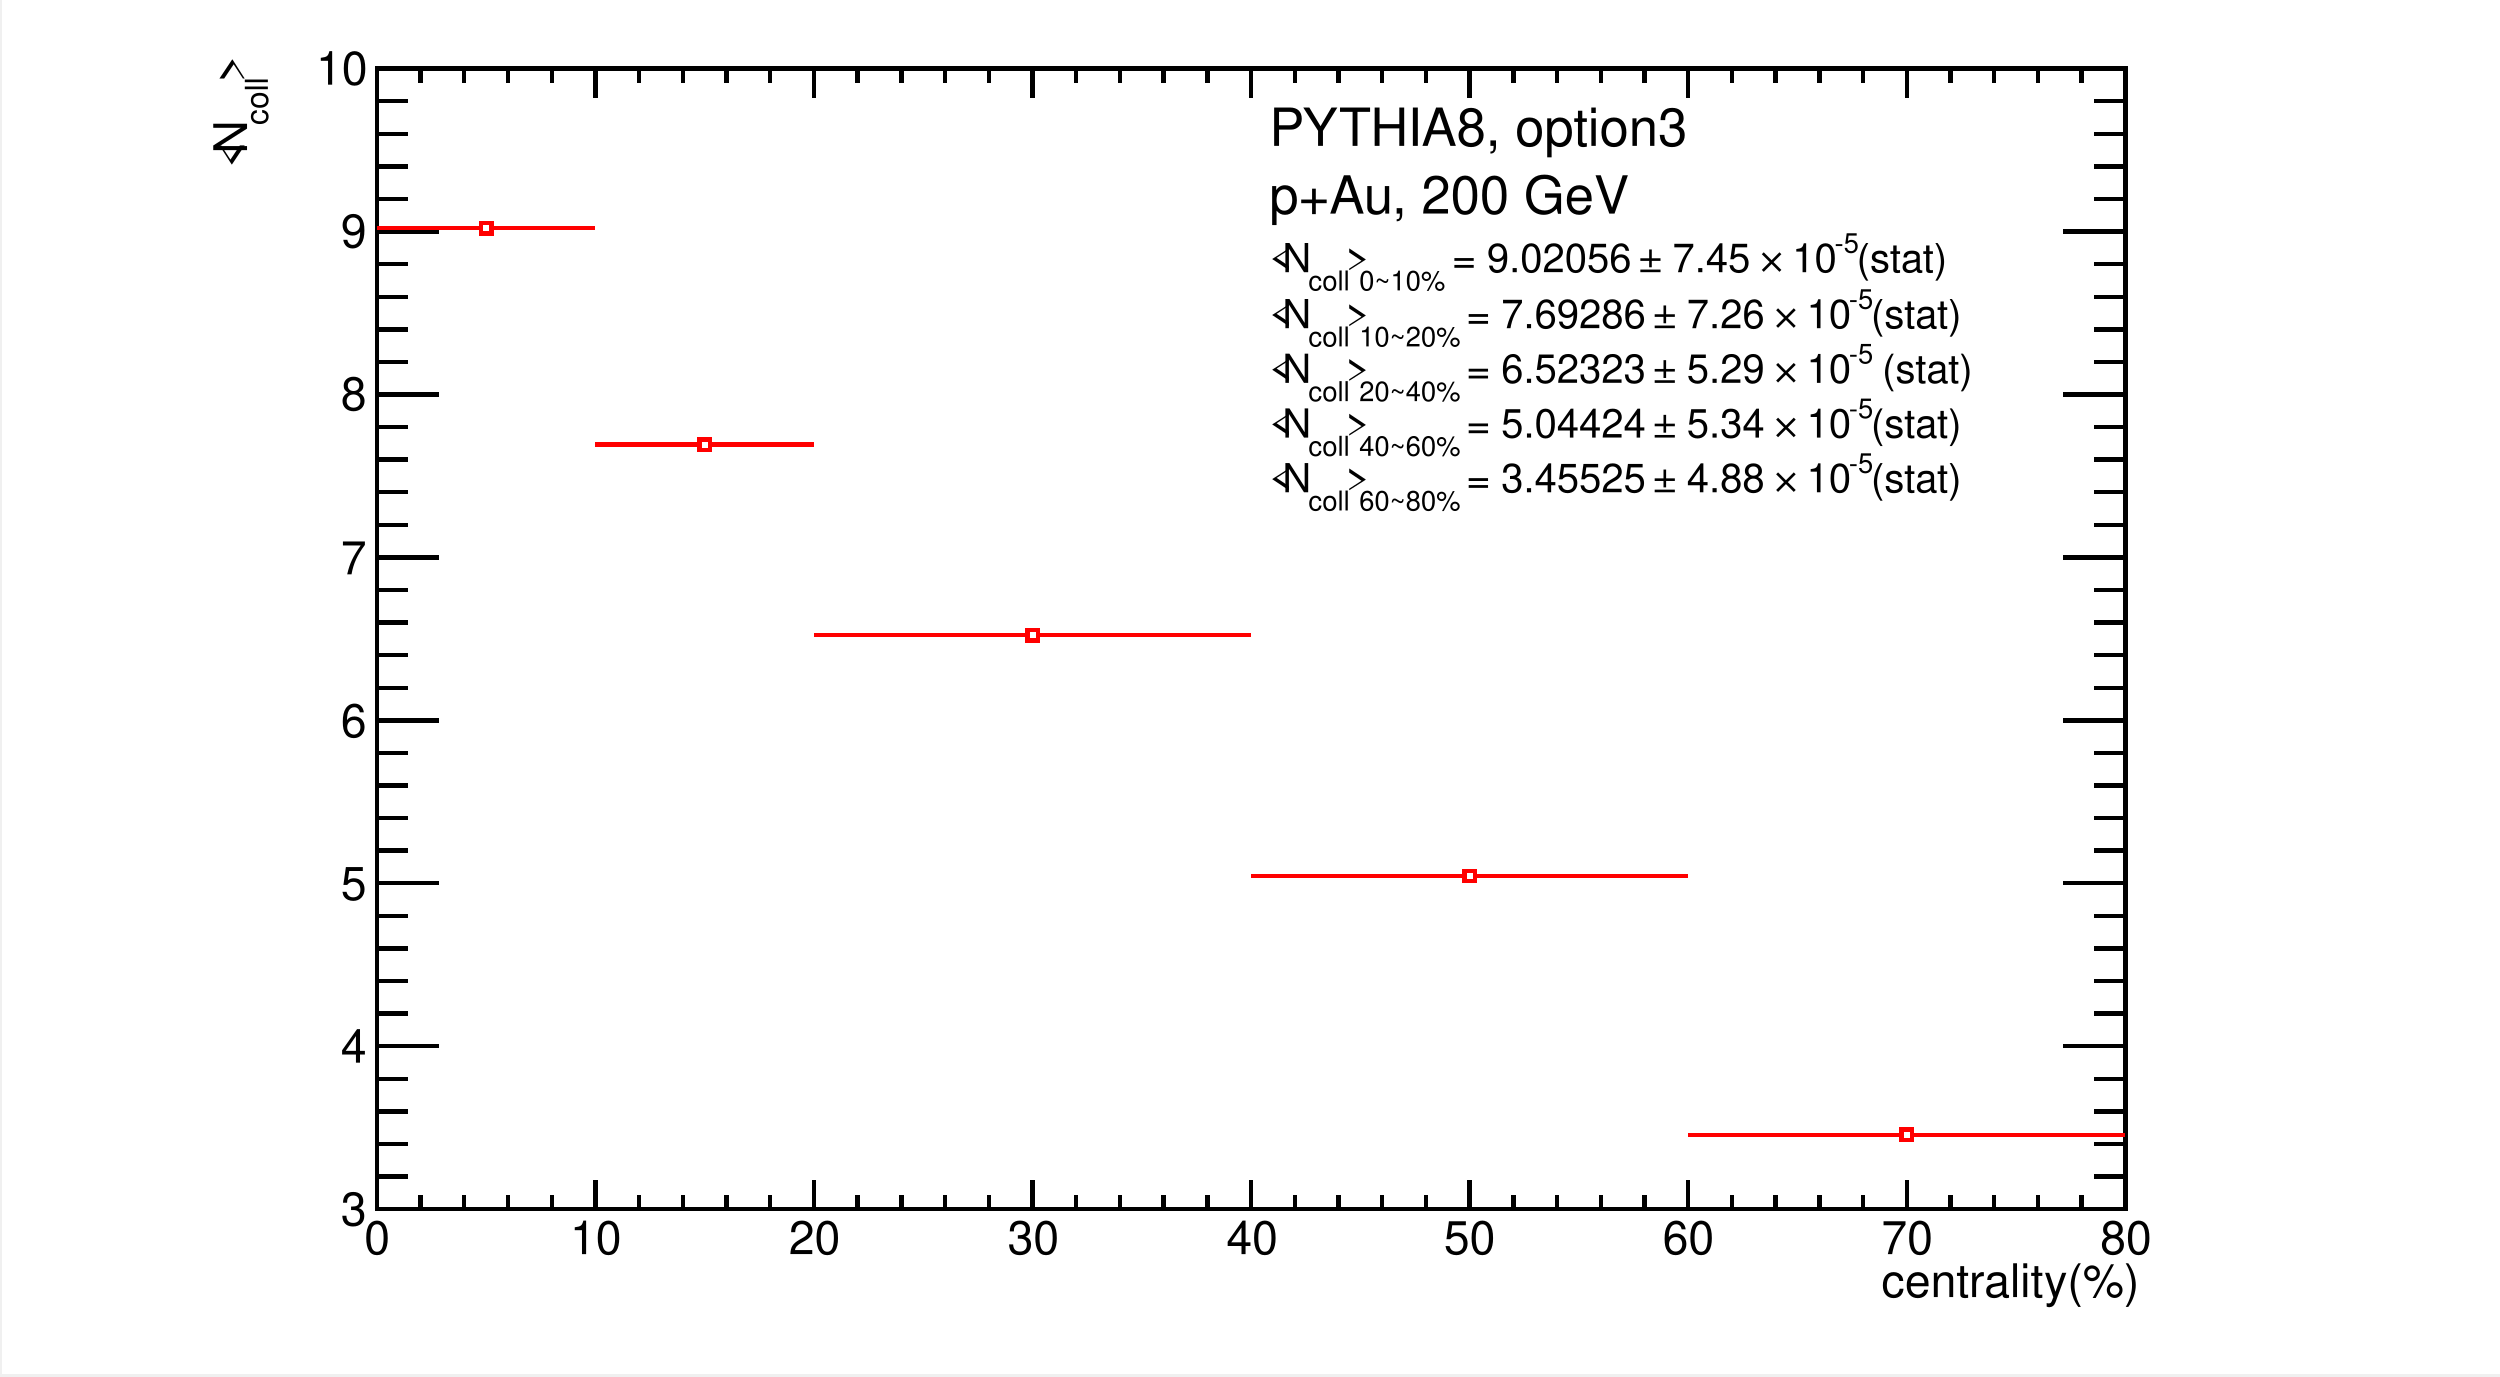
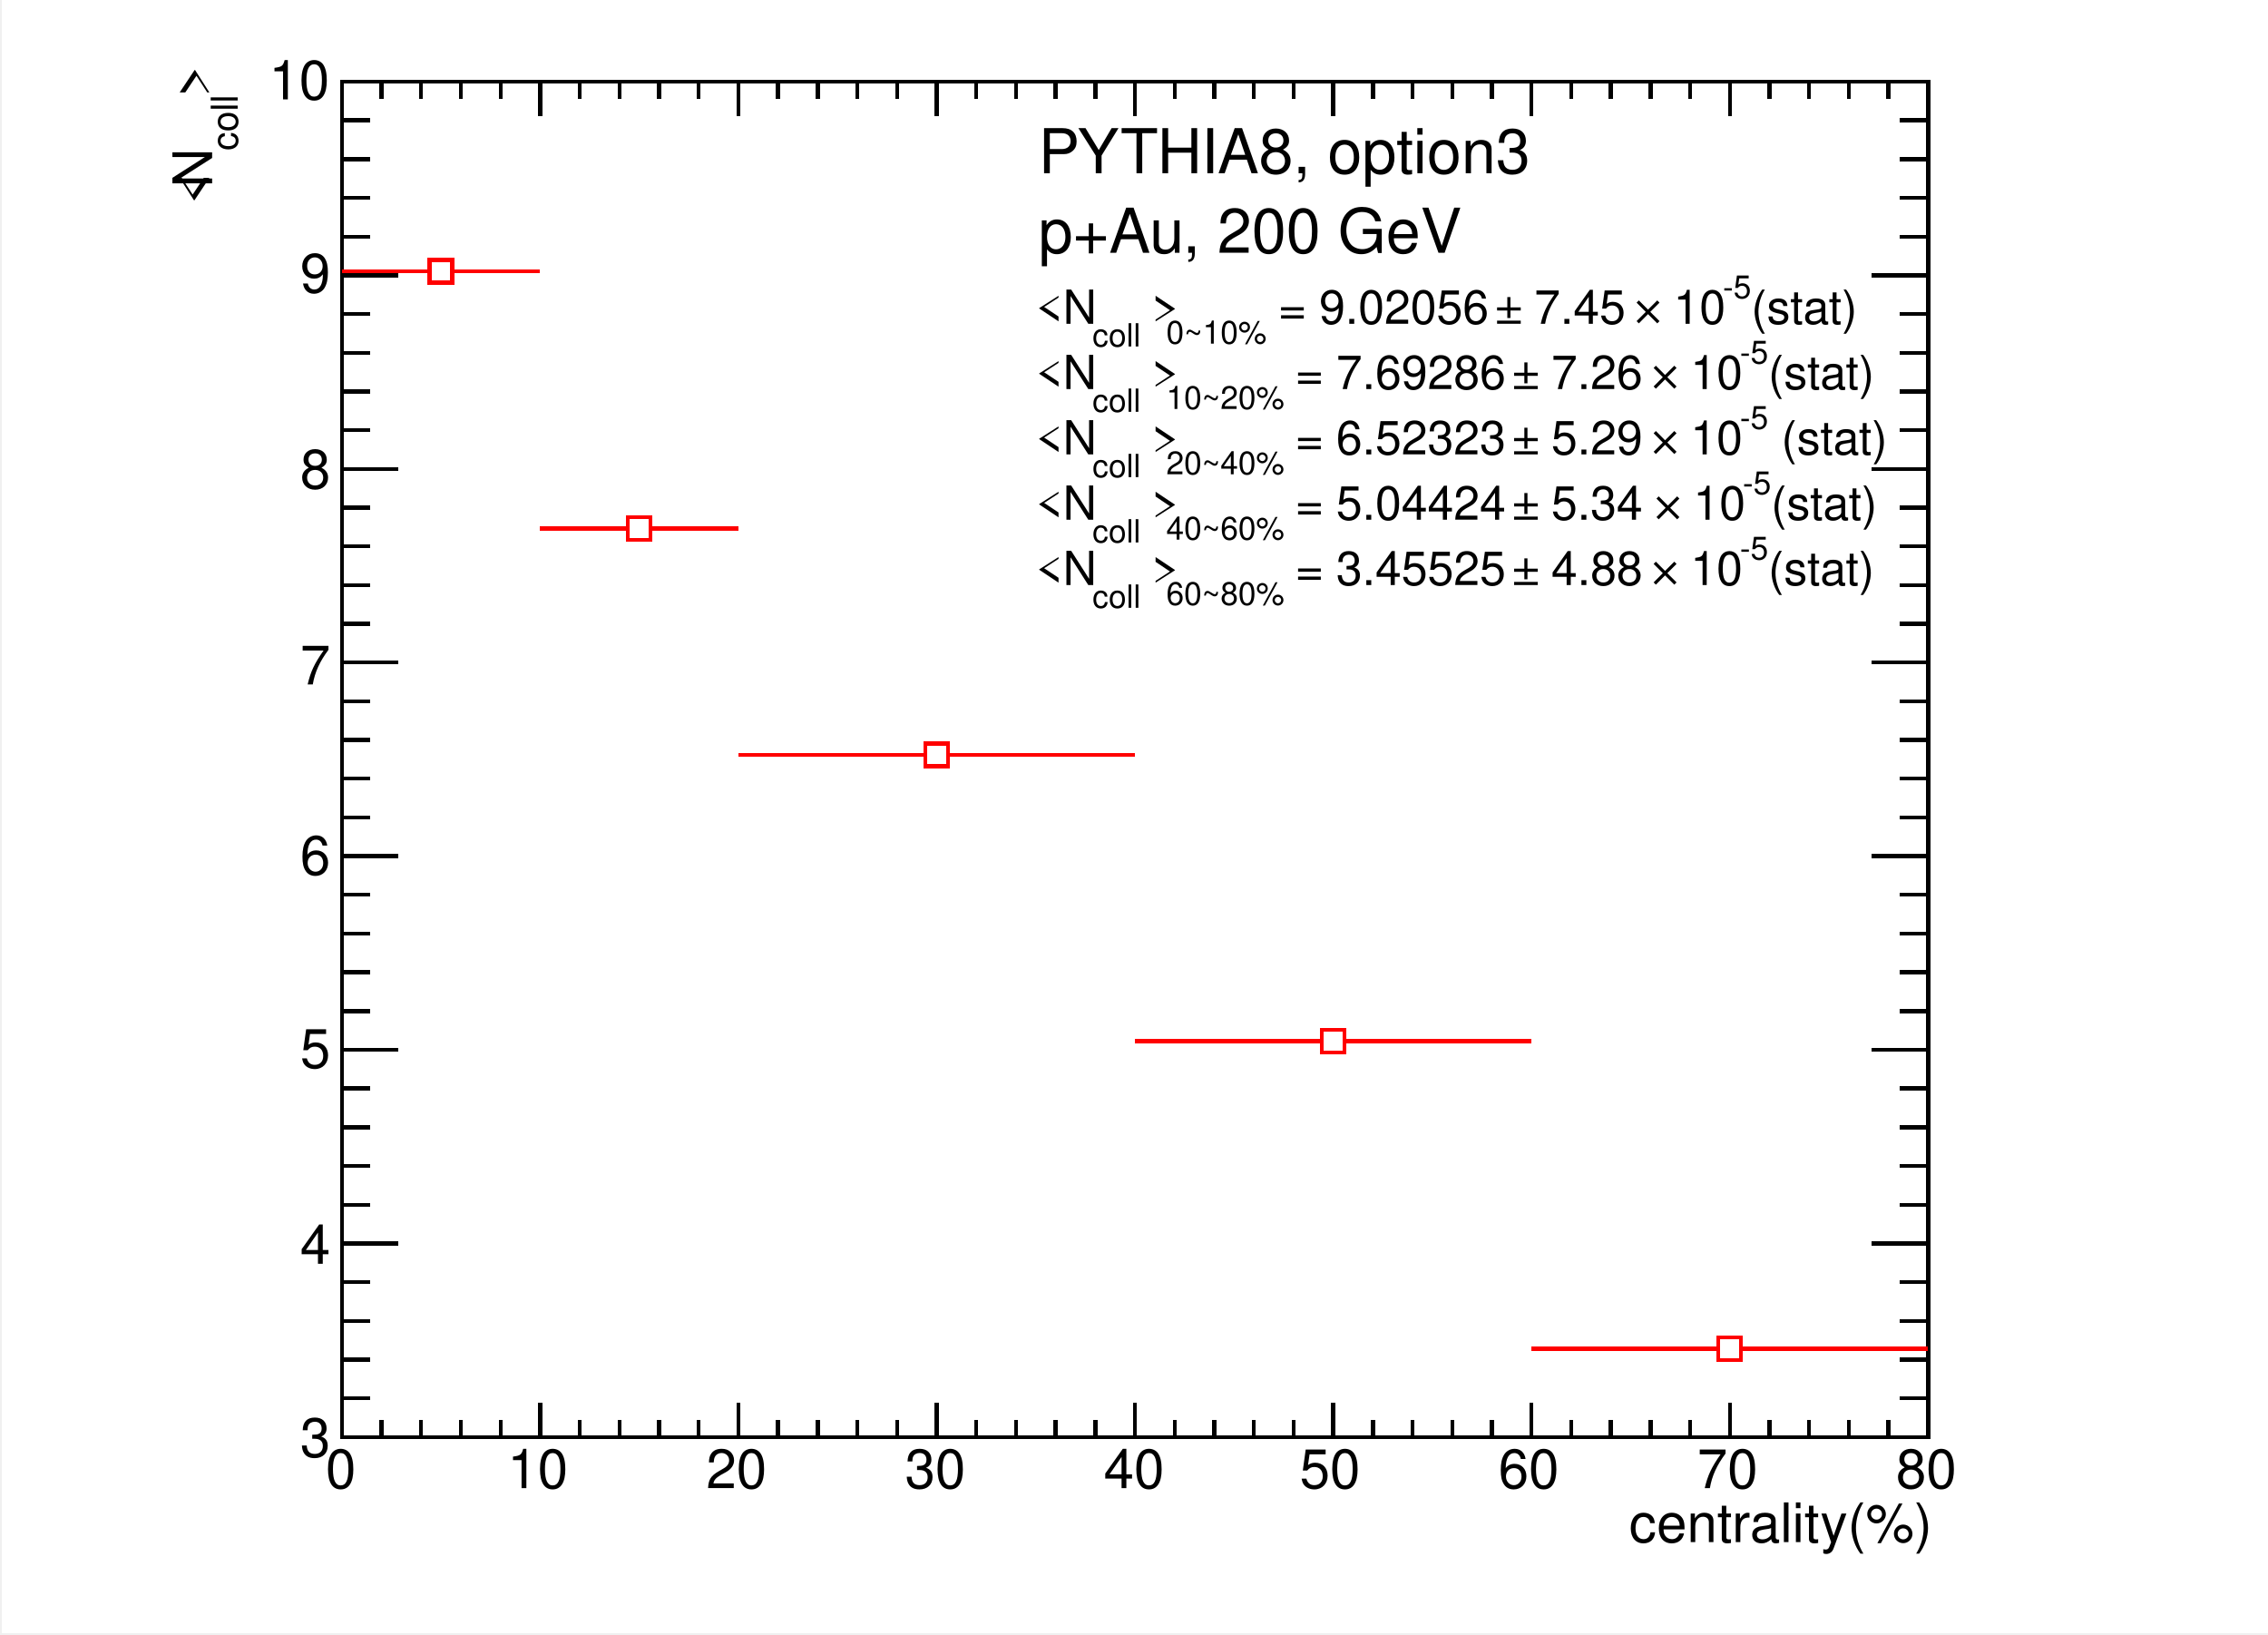
- <svg xmlns="http://www.w3.org/2000/svg" width="567.429" height="312.341" viewBox="0 0 567.429 312.341" shape-rendering="crispEdges">
+ <svg xmlns="http://www.w3.org/2000/svg" width="567.429" height="409.002" viewBox="0 0 567.429 409.002" shape-rendering="crispEdges">
  <defs>
</defs>
-   <rect x="0.5" y="0" width="566.929" height="311.841" fill="white" />
-   <rect x="85.539" y="15.592" width="396.85" height="258.828" fill="white" />
-   <rect x="85.539" y="15.592" width="396.85" height="258.828" fill="none" stroke="black" />
-   <rect x="85.539" y="15.592" width="396.85" height="258.828" fill="white" />
-   <rect x="85.539" y="15.592" width="396.85" height="258.828" fill="none" stroke="black" />
-   <path d="M85.539,274.42h 396.85" fill="none" stroke="black" />
-   <path d="M85.539,267.871v 6.549" fill="none" stroke="black" />
-   <path d="M95.461,271.145v 3.274" fill="none" stroke="black" />
-   <path d="M105.382,271.145v 3.274" fill="none" stroke="black" />
-   <path d="M115.303,271.145v 3.274" fill="none" stroke="black" />
-   <path d="M125.224,271.145v 3.274" fill="none" stroke="black" />
-   <path d="M135.146,267.871v 6.549" fill="none" stroke="black" />
-   <path d="M145.067,271.145v 3.274" fill="none" stroke="black" />
-   <path d="M154.988,271.145v 3.274" fill="none" stroke="black" />
-   <path d="M164.909,271.145v 3.274" fill="none" stroke="black" />
-   <path d="M174.831,271.145v 3.274" fill="none" stroke="black" />
-   <path d="M184.752,267.871v 6.549" fill="none" stroke="black" />
-   <path d="M194.673,271.145v 3.274" fill="none" stroke="black" />
-   <path d="M204.594,271.145v 3.274" fill="none" stroke="black" />
-   <path d="M214.516,271.145v 3.274" fill="none" stroke="black" />
-   <path d="M224.437,271.145v 3.274" fill="none" stroke="black" />
-   <path d="M234.358,267.871v 6.549" fill="none" stroke="black" />
-   <path d="M244.28,271.145v 3.274" fill="none" stroke="black" />
-   <path d="M254.201,271.145v 3.274" fill="none" stroke="black" />
-   <path d="M264.122,271.145v 3.274" fill="none" stroke="black" />
-   <path d="M274.043,271.145v 3.274" fill="none" stroke="black" />
-   <path d="M283.965,267.871v 6.549" fill="none" stroke="black" />
-   <path d="M293.886,271.145v 3.274" fill="none" stroke="black" />
-   <path d="M303.807,271.145v 3.274" fill="none" stroke="black" />
-   <path d="M313.728,271.145v 3.274" fill="none" stroke="black" />
-   <path d="M323.65,271.145v 3.274" fill="none" stroke="black" />
-   <path d="M333.571,267.871v 6.549" fill="none" stroke="black" />
-   <path d="M343.492,271.145v 3.274" fill="none" stroke="black" />
-   <path d="M353.413,271.145v 3.274" fill="none" stroke="black" />
-   <path d="M363.335,271.145v 3.274" fill="none" stroke="black" />
-   <path d="M373.256,271.145v 3.274" fill="none" stroke="black" />
-   <path d="M383.177,267.871v 6.549" fill="none" stroke="black" />
-   <path d="M393.098,271.145v 3.274" fill="none" stroke="black" />
-   <path d="M403.02,271.145v 3.274" fill="none" stroke="black" />
-   <path d="M412.941,271.145v 3.274" fill="none" stroke="black" />
-   <path d="M422.862,271.145v 3.274" fill="none" stroke="black" />
-   <path d="M432.783,267.871v 6.549" fill="none" stroke="black" />
-   <path d="M442.705,271.145v 3.274" fill="none" stroke="black" />
-   <path d="M452.626,271.145v 3.274" fill="none" stroke="black" />
-   <path d="M462.547,271.145v 3.274" fill="none" stroke="black" />
-   <path d="M472.469,271.145v 3.274" fill="none" stroke="black" />
-   <path d="M482.39,267.871v 6.549" fill="none" stroke="black" />
-   <text xml:space="preserve" x="82.672" y="284.647" fill="black" font-size="10.513" font-family="Helvetica">0</text>
-   <text xml:space="preserve" x="129.374" y="284.647" fill="black" font-size="10.513" font-family="Helvetica">10</text>
-   <text xml:space="preserve" x="179.032" y="284.647" fill="black" font-size="10.513" font-family="Helvetica">20</text>
-   <text xml:space="preserve" x="228.69" y="284.647" fill="black" font-size="10.513" font-family="Helvetica">30</text>
-   <text xml:space="preserve" x="278.348" y="284.647" fill="black" font-size="10.513" font-family="Helvetica">40</text>
-   <text xml:space="preserve" x="327.711" y="284.647" fill="black" font-size="10.513" font-family="Helvetica">50</text>
-   <text xml:space="preserve" x="377.369" y="284.647" fill="black" font-size="10.513" font-family="Helvetica">60</text>
-   <text xml:space="preserve" x="427.027" y="284.647" fill="black" font-size="10.513" font-family="Helvetica">70</text>
-   <text xml:space="preserve" x="476.685" y="284.647" fill="black" font-size="10.513" font-family="Helvetica">80</text>
-   <text xml:space="preserve" x="427.027" y="294.401" fill="black" font-size="10.513" font-family="Helvetica">centrality(%)</text>
-   <path d="M85.539,15.592h 396.85" fill="none" stroke="black" />
-   <path d="M85.539,22.141v -6.549" fill="none" stroke="black" />
-   <path d="M95.461,18.866v -3.274" fill="none" stroke="black" />
-   <path d="M105.382,18.866v -3.274" fill="none" stroke="black" />
-   <path d="M115.303,18.866v -3.274" fill="none" stroke="black" />
-   <path d="M125.224,18.866v -3.274" fill="none" stroke="black" />
-   <path d="M135.146,22.141v -6.549" fill="none" stroke="black" />
-   <path d="M145.067,18.866v -3.274" fill="none" stroke="black" />
-   <path d="M154.988,18.866v -3.274" fill="none" stroke="black" />
-   <path d="M164.909,18.866v -3.274" fill="none" stroke="black" />
-   <path d="M174.831,18.866v -3.274" fill="none" stroke="black" />
-   <path d="M184.752,22.141v -6.549" fill="none" stroke="black" />
-   <path d="M194.673,18.866v -3.274" fill="none" stroke="black" />
-   <path d="M204.594,18.866v -3.274" fill="none" stroke="black" />
-   <path d="M214.516,18.866v -3.274" fill="none" stroke="black" />
-   <path d="M224.437,18.866v -3.274" fill="none" stroke="black" />
-   <path d="M234.358,22.141v -6.549" fill="none" stroke="black" />
-   <path d="M244.28,18.866v -3.274" fill="none" stroke="black" />
-   <path d="M254.201,18.866v -3.274" fill="none" stroke="black" />
-   <path d="M264.122,18.866v -3.274" fill="none" stroke="black" />
-   <path d="M274.043,18.866v -3.274" fill="none" stroke="black" />
-   <path d="M283.965,22.141v -6.549" fill="none" stroke="black" />
-   <path d="M293.886,18.866v -3.274" fill="none" stroke="black" />
-   <path d="M303.807,18.866v -3.274" fill="none" stroke="black" />
-   <path d="M313.728,18.866v -3.274" fill="none" stroke="black" />
-   <path d="M323.65,18.866v -3.274" fill="none" stroke="black" />
-   <path d="M333.571,22.141v -6.549" fill="none" stroke="black" />
-   <path d="M343.492,18.866v -3.274" fill="none" stroke="black" />
-   <path d="M353.413,18.866v -3.274" fill="none" stroke="black" />
-   <path d="M363.335,18.866v -3.274" fill="none" stroke="black" />
-   <path d="M373.256,18.866v -3.274" fill="none" stroke="black" />
-   <path d="M383.177,22.141v -6.549" fill="none" stroke="black" />
-   <path d="M393.098,18.866v -3.274" fill="none" stroke="black" />
-   <path d="M403.02,18.866v -3.274" fill="none" stroke="black" />
-   <path d="M412.941,18.866v -3.274" fill="none" stroke="black" />
-   <path d="M422.862,18.866v -3.274" fill="none" stroke="black" />
-   <path d="M432.783,22.141v -6.549" fill="none" stroke="black" />
-   <path d="M442.705,18.866v -3.274" fill="none" stroke="black" />
-   <path d="M452.626,18.866v -3.274" fill="none" stroke="black" />
-   <path d="M462.547,18.866v -3.274" fill="none" stroke="black" />
-   <path d="M472.469,18.866v -3.274" fill="none" stroke="black" />
-   <path d="M482.39,22.141v -6.549" fill="none" stroke="black" />
-   <path d="M85.539,274.42v -258.828" fill="none" stroke="black" />
-   <path d="M99.656,274.42h -14.117" fill="none" stroke="black" />
-   <path d="M92.598,267.025h -7.058" fill="none" stroke="black" />
-   <path d="M92.598,259.63h -7.058" fill="none" stroke="black" />
-   <path d="M92.598,252.234h -7.058" fill="none" stroke="black" />
-   <path d="M92.598,244.839h -7.058" fill="none" stroke="black" />
-   <path d="M99.656,237.444h -14.117" fill="none" stroke="black" />
-   <path d="M92.598,230.049h -7.058" fill="none" stroke="black" />
-   <path d="M92.598,222.654h -7.058" fill="none" stroke="black" />
-   <path d="M92.598,215.259h -7.058" fill="none" stroke="black" />
-   <path d="M92.598,207.864h -7.058" fill="none" stroke="black" />
-   <path d="M99.656,200.469h -14.117" fill="none" stroke="black" />
-   <path d="M92.598,193.074h -7.058" fill="none" stroke="black" />
-   <path d="M92.598,185.679h -7.058" fill="none" stroke="black" />
-   <path d="M92.598,178.284h -7.058" fill="none" stroke="black" />
-   <path d="M92.598,170.889h -7.058" fill="none" stroke="black" />
-   <path d="M99.656,163.494h -14.117" fill="none" stroke="black" />
-   <path d="M92.598,156.098h -7.058" fill="none" stroke="black" />
-   <path d="M92.598,148.703h -7.058" fill="none" stroke="black" />
-   <path d="M92.598,141.308h -7.058" fill="none" stroke="black" />
-   <path d="M92.598,133.913h -7.058" fill="none" stroke="black" />
-   <path d="M99.656,126.518h -14.117" fill="none" stroke="black" />
-   <path d="M92.598,119.123h -7.058" fill="none" stroke="black" />
-   <path d="M92.598,111.728h -7.058" fill="none" stroke="black" />
-   <path d="M92.598,104.333h -7.058" fill="none" stroke="black" />
-   <path d="M92.598,96.938h -7.058" fill="none" stroke="black" />
-   <path d="M99.656,89.543h -14.117" fill="none" stroke="black" />
-   <path d="M92.598,82.148h -7.058" fill="none" stroke="black" />
-   <path d="M92.598,74.753h -7.058" fill="none" stroke="black" />
-   <path d="M92.598,67.358h -7.058" fill="none" stroke="black" />
-   <path d="M92.598,59.962h -7.058" fill="none" stroke="black" />
-   <path d="M99.656,52.567h -14.117" fill="none" stroke="black" />
-   <path d="M92.598,45.172h -7.058" fill="none" stroke="black" />
-   <path d="M92.598,37.777h -7.058" fill="none" stroke="black" />
-   <path d="M92.598,30.382h -7.058" fill="none" stroke="black" />
-   <path d="M92.598,22.987h -7.058" fill="none" stroke="black" />
-   <path d="M99.656,15.592h -14.117" fill="none" stroke="black" />
-   <text xml:space="preserve" x="77.352" y="278.144" fill="black" font-size="10.513" font-family="Helvetica">3</text>
-   <text xml:space="preserve" x="77.352" y="241.196" fill="black" font-size="10.513" font-family="Helvetica">4</text>
-   <text xml:space="preserve" x="77.352" y="204.248" fill="black" font-size="10.513" font-family="Helvetica">5</text>
-   <text xml:space="preserve" x="77.352" y="167.3" fill="black" font-size="10.513" font-family="Helvetica">6</text>
-   <text xml:space="preserve" x="77.352" y="130.352" fill="black" font-size="10.513" font-family="Helvetica">7</text>
-   <text xml:space="preserve" x="77.352" y="93.109" fill="black" font-size="10.513" font-family="Helvetica">8</text>
-   <text xml:space="preserve" x="77.352" y="56.161" fill="black" font-size="10.513" font-family="Helvetica">9</text>
-   <text xml:space="preserve" x="71.736" y="19.213" fill="black" font-size="10.513" font-family="Helvetica">10</text>
-   <g transform="rotate(-90,56.0697,18.6218)">
-     <text xml:space="preserve" x="56.07" y="18.622" fill="black" font-size="10.513" font-family="Times">&gt;</text>
-   </g>
-   <g transform="rotate(-90,60.799,28.376)">
-     <text xml:space="preserve" x="60.799" y="28.376" fill="black" font-size="7.175" font-family="Helvetica">coll</text>
-   </g>
-   <g transform="rotate(-90,56.0697,34.8788)">
-     <text xml:space="preserve" x="56.07" y="34.879" fill="black" font-size="10.513" font-family="Helvetica">N</text>
-   </g>
-   <g transform="rotate(-90,56.0697,38.1303)">
-     <text xml:space="preserve" x="56.07" y="38.13" fill="black" font-size="10.513" font-family="Times">&lt;</text>
-   </g>
-   <path d="M482.39,274.42v -258.828" fill="none" stroke="black" />
-   <path d="M468.273,274.42h 14.117" fill="none" stroke="black" />
-   <path d="M475.332,267.025h 7.058" fill="none" stroke="black" />
-   <path d="M475.332,259.63h 7.058" fill="none" stroke="black" />
-   <path d="M475.332,252.234h 7.058" fill="none" stroke="black" />
-   <path d="M475.332,244.839h 7.058" fill="none" stroke="black" />
-   <path d="M468.273,237.444h 14.117" fill="none" stroke="black" />
-   <path d="M475.332,230.049h 7.058" fill="none" stroke="black" />
-   <path d="M475.332,222.654h 7.058" fill="none" stroke="black" />
-   <path d="M475.332,215.259h 7.058" fill="none" stroke="black" />
-   <path d="M475.332,207.864h 7.058" fill="none" stroke="black" />
-   <path d="M468.273,200.469h 14.117" fill="none" stroke="black" />
-   <path d="M475.332,193.074h 7.058" fill="none" stroke="black" />
-   <path d="M475.332,185.679h 7.058" fill="none" stroke="black" />
-   <path d="M475.332,178.284h 7.058" fill="none" stroke="black" />
-   <path d="M475.332,170.889h 7.058" fill="none" stroke="black" />
-   <path d="M468.273,163.494h 14.117" fill="none" stroke="black" />
-   <path d="M475.332,156.098h 7.058" fill="none" stroke="black" />
-   <path d="M475.332,148.703h 7.058" fill="none" stroke="black" />
-   <path d="M475.332,141.308h 7.058" fill="none" stroke="black" />
-   <path d="M475.332,133.913h 7.058" fill="none" stroke="black" />
-   <path d="M468.273,126.518h 14.117" fill="none" stroke="black" />
-   <path d="M475.332,119.123h 7.058" fill="none" stroke="black" />
-   <path d="M475.332,111.728h 7.058" fill="none" stroke="black" />
-   <path d="M475.332,104.333h 7.058" fill="none" stroke="black" />
-   <path d="M475.332,96.938h 7.058" fill="none" stroke="black" />
-   <path d="M468.273,89.543h 14.117" fill="none" stroke="black" />
-   <path d="M475.332,82.148h 7.058" fill="none" stroke="black" />
-   <path d="M475.332,74.753h 7.058" fill="none" stroke="black" />
-   <path d="M475.332,67.358h 7.058" fill="none" stroke="black" />
-   <path d="M475.332,59.962h 7.058" fill="none" stroke="black" />
-   <path d="M468.273,52.567h 14.117" fill="none" stroke="black" />
-   <path d="M475.332,45.172h 7.058" fill="none" stroke="black" />
-   <path d="M475.332,37.777h 7.058" fill="none" stroke="black" />
-   <path d="M475.332,30.382h 7.058" fill="none" stroke="black" />
-   <path d="M475.332,22.987h 7.058" fill="none" stroke="black" />
-   <path d="M468.273,15.592h 14.117" fill="none" stroke="black" />
-   <path d="M85.539,51.807h 23.621" fill="none" stroke="#ff0000" />
-   <path d="M111.525,51.807h 23.621" fill="none" stroke="#ff0000" />
-   <g stroke="#ff0000" stroke-width="1" fill="none">
-     <rect x="109.16" y="50.625" width="2.365" height="2.365" />
-   </g>
-   <path d="M135.146,100.899h 23.621" fill="none" stroke="#ff0000" />
-   <path d="M161.131,100.899h 23.621" fill="none" stroke="#ff0000" />
-   <g stroke="#ff0000" stroke-width="1" fill="none">
-     <rect x="158.766" y="99.717" width="2.365" height="2.365" />
-   </g>
-   <path d="M184.752,144.147h 48.424" fill="none" stroke="#ff0000" />
-   <path d="M235.541,144.147h 48.424" fill="none" stroke="#ff0000" />
-   <g stroke="#ff0000" stroke-width="1" fill="none">
-     <rect x="233.176" y="142.965" width="2.365" height="2.365" />
-   </g>
-   <path d="M283.965,198.833h 48.424" fill="none" stroke="#ff0000" />
-   <path d="M334.753,198.833h 48.424" fill="none" stroke="#ff0000" />
-   <g stroke="#ff0000" stroke-width="1" fill="none">
-     <rect x="332.389" y="197.651" width="2.365" height="2.365" />
-   </g>
-   <path d="M383.177,257.587h 48.424" fill="none" stroke="#ff0000" />
-   <path d="M433.966,257.587h 48.424" fill="none" stroke="#ff0000" />
-   <g stroke="#ff0000" stroke-width="1" fill="none">
-     <rect x="431.601" y="256.404" width="2.365" height="2.365" />
-   </g>
-   <text xml:space="preserve" x="288.103" y="33.105" fill="black" font-size="11.944" font-family="Helvetica">PYTHIA8, option3</text>
-   <text xml:space="preserve" x="288.103" y="48.476" fill="black" font-size="11.944" font-family="Helvetica">p+Au, 200 GeV</text>
-   <text xml:space="preserve" x="421.411" y="61.777" fill="black" font-size="9.083" font-family="Helvetica">(stat)</text>
-   <text xml:space="preserve" x="416.386" y="57.343" fill="black" font-size="6.222" font-family="Helvetica">-5</text>
-   <text xml:space="preserve" x="404.267" y="61.777" fill="black" font-size="9.083" font-family="Helvetica"> 10</text>
-   <text xml:space="preserve" x="399.538" y="61.777" fill="black" font-size="9.083" font-family="Times">×</text>
-   <text xml:space="preserve" x="377.073" y="61.777" fill="black" font-size="9.083" font-family="Helvetica"> 7.45 </text>
-   <text xml:space="preserve" x="372.048" y="61.777" fill="black" font-size="9.083" font-family="Times">±</text>
-   <text xml:space="preserve" x="327.12" y="61.777" fill="black" font-size="9.083" font-family="Helvetica"> = 9.02056 </text>
-   <text xml:space="preserve" x="308.498" y="65.915" fill="black" font-size="6.222" font-family="Helvetica">0~10%</text>
-   <text xml:space="preserve" x="305.542" y="61.777" fill="black" font-size="9.083" font-family="Times">&gt;</text>
-   <text xml:space="preserve" x="296.97" y="65.915" fill="black" font-size="6.222" font-family="Helvetica">coll</text>
-   <text xml:space="preserve" x="291.059" y="61.777" fill="black" font-size="9.083" font-family="Helvetica">N</text>
-   <text xml:space="preserve" x="288.103" y="61.777" fill="black" font-size="9.083" font-family="Times">&lt;</text>
-   <text xml:space="preserve" x="424.662" y="74.487" fill="black" font-size="9.083" font-family="Helvetica">(stat)</text>
-   <text xml:space="preserve" x="419.637" y="70.053" fill="black" font-size="6.222" font-family="Helvetica">-5</text>
-   <text xml:space="preserve" x="407.518" y="74.487" fill="black" font-size="9.083" font-family="Helvetica"> 10</text>
-   <text xml:space="preserve" x="402.789" y="74.487" fill="black" font-size="9.083" font-family="Times">×</text>
-   <text xml:space="preserve" x="380.325" y="74.487" fill="black" font-size="9.083" font-family="Helvetica"> 7.26 </text>
-   <text xml:space="preserve" x="375.3" y="74.487" fill="black" font-size="9.083" font-family="Times">±</text>
-   <text xml:space="preserve" x="330.371" y="74.487" fill="black" font-size="9.083" font-family="Helvetica"> = 7.69286 </text>
-   <text xml:space="preserve" x="308.498" y="78.625" fill="black" font-size="6.222" font-family="Helvetica">10~20%</text>
-   <text xml:space="preserve" x="305.542" y="74.487" fill="black" font-size="9.083" font-family="Times">&gt;</text>
-   <text xml:space="preserve" x="296.97" y="78.625" fill="black" font-size="6.222" font-family="Helvetica">coll</text>
-   <text xml:space="preserve" x="291.059" y="74.487" fill="black" font-size="9.083" font-family="Helvetica">N</text>
-   <text xml:space="preserve" x="288.103" y="74.487" fill="black" font-size="9.083" font-family="Times">&lt;</text>
-   <text xml:space="preserve" x="424.662" y="86.901" fill="black" font-size="9.083" font-family="Helvetica"> (stat)</text>
-   <text xml:space="preserve" x="419.637" y="82.468" fill="black" font-size="6.222" font-family="Helvetica">-5</text>
-   <text xml:space="preserve" x="407.518" y="86.901" fill="black" font-size="9.083" font-family="Helvetica"> 10</text>
-   <text xml:space="preserve" x="402.789" y="86.901" fill="black" font-size="9.083" font-family="Times">×</text>
-   <text xml:space="preserve" x="380.325" y="86.901" fill="black" font-size="9.083" font-family="Helvetica"> 5.29 </text>
-   <text xml:space="preserve" x="375.3" y="86.901" fill="black" font-size="9.083" font-family="Times">±</text>
-   <text xml:space="preserve" x="330.371" y="86.901" fill="black" font-size="9.083" font-family="Helvetica"> = 6.52323 </text>
-   <text xml:space="preserve" x="308.498" y="91.04" fill="black" font-size="6.222" font-family="Helvetica">20~40%</text>
-   <text xml:space="preserve" x="305.542" y="86.901" fill="black" font-size="9.083" font-family="Times">&gt;</text>
-   <text xml:space="preserve" x="296.97" y="91.04" fill="black" font-size="6.222" font-family="Helvetica">coll</text>
-   <text xml:space="preserve" x="291.059" y="86.901" fill="black" font-size="9.083" font-family="Helvetica">N</text>
-   <text xml:space="preserve" x="288.103" y="86.901" fill="black" font-size="9.083" font-family="Times">&lt;</text>
-   <text xml:space="preserve" x="424.662" y="99.316" fill="black" font-size="9.083" font-family="Helvetica">(stat)</text>
-   <text xml:space="preserve" x="419.637" y="94.882" fill="black" font-size="6.222" font-family="Helvetica">-5</text>
-   <text xml:space="preserve" x="407.518" y="99.316" fill="black" font-size="9.083" font-family="Helvetica"> 10</text>
-   <text xml:space="preserve" x="402.789" y="99.316" fill="black" font-size="9.083" font-family="Times">×</text>
-   <text xml:space="preserve" x="380.325" y="99.316" fill="black" font-size="9.083" font-family="Helvetica"> 5.34 </text>
-   <text xml:space="preserve" x="375.3" y="99.316" fill="black" font-size="9.083" font-family="Times">±</text>
-   <text xml:space="preserve" x="330.371" y="99.316" fill="black" font-size="9.083" font-family="Helvetica"> = 5.04424 </text>
-   <text xml:space="preserve" x="308.498" y="103.454" fill="black" font-size="6.222" font-family="Helvetica">40~60%</text>
-   <text xml:space="preserve" x="305.542" y="99.316" fill="black" font-size="9.083" font-family="Times">&gt;</text>
-   <text xml:space="preserve" x="296.97" y="103.454" fill="black" font-size="6.222" font-family="Helvetica">coll</text>
-   <text xml:space="preserve" x="291.059" y="99.316" fill="black" font-size="9.083" font-family="Helvetica">N</text>
-   <text xml:space="preserve" x="288.103" y="99.316" fill="black" font-size="9.083" font-family="Times">&lt;</text>
-   <text xml:space="preserve" x="424.662" y="111.731" fill="black" font-size="9.083" font-family="Helvetica">(stat)</text>
-   <text xml:space="preserve" x="419.637" y="107.297" fill="black" font-size="6.222" font-family="Helvetica">-5</text>
-   <text xml:space="preserve" x="407.518" y="111.731" fill="black" font-size="9.083" font-family="Helvetica"> 10</text>
-   <text xml:space="preserve" x="402.789" y="111.731" fill="black" font-size="9.083" font-family="Times">×</text>
-   <text xml:space="preserve" x="380.325" y="111.731" fill="black" font-size="9.083" font-family="Helvetica"> 4.88 </text>
-   <text xml:space="preserve" x="375.3" y="111.731" fill="black" font-size="9.083" font-family="Times">±</text>
-   <text xml:space="preserve" x="330.371" y="111.731" fill="black" font-size="9.083" font-family="Helvetica"> = 3.45525 </text>
-   <text xml:space="preserve" x="308.498" y="115.869" fill="black" font-size="6.222" font-family="Helvetica">60~80%</text>
-   <text xml:space="preserve" x="305.542" y="111.731" fill="black" font-size="9.083" font-family="Times">&gt;</text>
-   <text xml:space="preserve" x="296.97" y="115.869" fill="black" font-size="6.222" font-family="Helvetica">coll</text>
-   <text xml:space="preserve" x="291.059" y="111.731" fill="black" font-size="9.083" font-family="Helvetica">N</text>
-   <text xml:space="preserve" x="288.103" y="111.731" fill="black" font-size="9.083" font-family="Times">&lt;</text>
+   <rect x="0.5" y="0" width="566.929" height="408.502" fill="white" />
+   <rect x="85.539" y="20.425" width="396.85" height="339.056" fill="white" />
+   <rect x="85.539" y="20.425" width="396.85" height="339.056" fill="none" stroke="black" />
+   <rect x="85.539" y="20.425" width="396.85" height="339.056" fill="white" />
+   <rect x="85.539" y="20.425" width="396.85" height="339.056" fill="none" stroke="black" />
+   <path d="M85.539,359.481h 396.85" fill="none" stroke="black" />
+   <path d="M85.539,350.903v 8.579" fill="none" stroke="black" />
+   <path d="M95.461,355.192v 4.289" fill="none" stroke="black" />
+   <path d="M105.382,355.192v 4.289" fill="none" stroke="black" />
+   <path d="M115.303,355.192v 4.289" fill="none" stroke="black" />
+   <path d="M125.224,355.192v 4.289" fill="none" stroke="black" />
+   <path d="M135.146,350.903v 8.579" fill="none" stroke="black" />
+   <path d="M145.067,355.192v 4.289" fill="none" stroke="black" />
+   <path d="M154.988,355.192v 4.289" fill="none" stroke="black" />
+   <path d="M164.909,355.192v 4.289" fill="none" stroke="black" />
+   <path d="M174.831,355.192v 4.289" fill="none" stroke="black" />
+   <path d="M184.752,350.903v 8.579" fill="none" stroke="black" />
+   <path d="M194.673,355.192v 4.289" fill="none" stroke="black" />
+   <path d="M204.594,355.192v 4.289" fill="none" stroke="black" />
+   <path d="M214.516,355.192v 4.289" fill="none" stroke="black" />
+   <path d="M224.437,355.192v 4.289" fill="none" stroke="black" />
+   <path d="M234.358,350.903v 8.579" fill="none" stroke="black" />
+   <path d="M244.28,355.192v 4.289" fill="none" stroke="black" />
+   <path d="M254.201,355.192v 4.289" fill="none" stroke="black" />
+   <path d="M264.122,355.192v 4.289" fill="none" stroke="black" />
+   <path d="M274.043,355.192v 4.289" fill="none" stroke="black" />
+   <path d="M283.965,350.903v 8.579" fill="none" stroke="black" />
+   <path d="M293.886,355.192v 4.289" fill="none" stroke="black" />
+   <path d="M303.807,355.192v 4.289" fill="none" stroke="black" />
+   <path d="M313.728,355.192v 4.289" fill="none" stroke="black" />
+   <path d="M323.65,355.192v 4.289" fill="none" stroke="black" />
+   <path d="M333.571,350.903v 8.579" fill="none" stroke="black" />
+   <path d="M343.492,355.192v 4.289" fill="none" stroke="black" />
+   <path d="M353.413,355.192v 4.289" fill="none" stroke="black" />
+   <path d="M363.335,355.192v 4.289" fill="none" stroke="black" />
+   <path d="M373.256,355.192v 4.289" fill="none" stroke="black" />
+   <path d="M383.177,350.903v 8.579" fill="none" stroke="black" />
+   <path d="M393.098,355.192v 4.289" fill="none" stroke="black" />
+   <path d="M403.02,355.192v 4.289" fill="none" stroke="black" />
+   <path d="M412.941,355.192v 4.289" fill="none" stroke="black" />
+   <path d="M422.862,355.192v 4.289" fill="none" stroke="black" />
+   <path d="M432.783,350.903v 8.579" fill="none" stroke="black" />
+   <path d="M442.705,355.192v 4.289" fill="none" stroke="black" />
+   <path d="M452.626,355.192v 4.289" fill="none" stroke="black" />
+   <path d="M462.547,355.192v 4.289" fill="none" stroke="black" />
+   <path d="M472.469,355.192v 4.289" fill="none" stroke="black" />
+   <path d="M482.39,350.903v 8.579" fill="none" stroke="black" />
+   <text xml:space="preserve" x="81.49" y="372.269" fill="black" font-size="13.617" font-family="Helvetica">0</text>
+   <text xml:space="preserve" x="126.958" y="372.269" fill="black" font-size="13.617" font-family="Helvetica">10</text>
+   <text xml:space="preserve" x="176.689" y="372.269" fill="black" font-size="13.617" font-family="Helvetica">20</text>
+   <text xml:space="preserve" x="226.419" y="372.269" fill="black" font-size="13.617" font-family="Helvetica">30</text>
+   <text xml:space="preserve" x="276.15" y="372.269" fill="black" font-size="13.617" font-family="Helvetica">40</text>
+   <text xml:space="preserve" x="325.17" y="372.269" fill="black" font-size="13.617" font-family="Helvetica">50</text>
+   <text xml:space="preserve" x="374.901" y="372.269" fill="black" font-size="13.617" font-family="Helvetica">60</text>
+   <text xml:space="preserve" x="424.631" y="372.269" fill="black" font-size="13.617" font-family="Helvetica">70</text>
+   <text xml:space="preserve" x="474.362" y="372.269" fill="black" font-size="13.617" font-family="Helvetica">80</text>
+   <text xml:space="preserve" x="407.581" y="385.768" fill="black" font-size="13.617" font-family="Helvetica">centrality(%)</text>
+   <path d="M85.539,20.425h 396.85" fill="none" stroke="black" />
+   <path d="M85.539,29.004v -8.579" fill="none" stroke="black" />
+   <path d="M95.461,24.714v -4.289" fill="none" stroke="black" />
+   <path d="M105.382,24.714v -4.289" fill="none" stroke="black" />
+   <path d="M115.303,24.714v -4.289" fill="none" stroke="black" />
+   <path d="M125.224,24.714v -4.289" fill="none" stroke="black" />
+   <path d="M135.146,29.004v -8.579" fill="none" stroke="black" />
+   <path d="M145.067,24.714v -4.289" fill="none" stroke="black" />
+   <path d="M154.988,24.714v -4.289" fill="none" stroke="black" />
+   <path d="M164.909,24.714v -4.289" fill="none" stroke="black" />
+   <path d="M174.831,24.714v -4.289" fill="none" stroke="black" />
+   <path d="M184.752,29.004v -8.579" fill="none" stroke="black" />
+   <path d="M194.673,24.714v -4.289" fill="none" stroke="black" />
+   <path d="M204.594,24.714v -4.289" fill="none" stroke="black" />
+   <path d="M214.516,24.714v -4.289" fill="none" stroke="black" />
+   <path d="M224.437,24.714v -4.289" fill="none" stroke="black" />
+   <path d="M234.358,29.004v -8.579" fill="none" stroke="black" />
+   <path d="M244.28,24.714v -4.289" fill="none" stroke="black" />
+   <path d="M254.201,24.714v -4.289" fill="none" stroke="black" />
+   <path d="M264.122,24.714v -4.289" fill="none" stroke="black" />
+   <path d="M274.043,24.714v -4.289" fill="none" stroke="black" />
+   <path d="M283.965,29.004v -8.579" fill="none" stroke="black" />
+   <path d="M293.886,24.714v -4.289" fill="none" stroke="black" />
+   <path d="M303.807,24.714v -4.289" fill="none" stroke="black" />
+   <path d="M313.728,24.714v -4.289" fill="none" stroke="black" />
+   <path d="M323.65,24.714v -4.289" fill="none" stroke="black" />
+   <path d="M333.571,29.004v -8.579" fill="none" stroke="black" />
+   <path d="M343.492,24.714v -4.289" fill="none" stroke="black" />
+   <path d="M353.413,24.714v -4.289" fill="none" stroke="black" />
+   <path d="M363.335,24.714v -4.289" fill="none" stroke="black" />
+   <path d="M373.256,24.714v -4.289" fill="none" stroke="black" />
+   <path d="M383.177,29.004v -8.579" fill="none" stroke="black" />
+   <path d="M393.098,24.714v -4.289" fill="none" stroke="black" />
+   <path d="M403.02,24.714v -4.289" fill="none" stroke="black" />
+   <path d="M412.941,24.714v -4.289" fill="none" stroke="black" />
+   <path d="M422.862,24.714v -4.289" fill="none" stroke="black" />
+   <path d="M432.783,29.004v -8.579" fill="none" stroke="black" />
+   <path d="M442.705,24.714v -4.289" fill="none" stroke="black" />
+   <path d="M452.626,24.714v -4.289" fill="none" stroke="black" />
+   <path d="M462.547,24.714v -4.289" fill="none" stroke="black" />
+   <path d="M472.469,24.714v -4.289" fill="none" stroke="black" />
+   <path d="M482.39,29.004v -8.579" fill="none" stroke="black" />
+   <path d="M85.539,359.481v -339.056" fill="none" stroke="black" />
+   <path d="M99.656,359.481h -14.117" fill="none" stroke="black" />
+   <path d="M92.598,349.794h -7.058" fill="none" stroke="black" />
+   <path d="M92.598,340.107h -7.058" fill="none" stroke="black" />
+   <path d="M92.598,330.419h -7.058" fill="none" stroke="black" />
+   <path d="M92.598,320.732h -7.058" fill="none" stroke="black" />
+   <path d="M99.656,311.045h -14.117" fill="none" stroke="black" />
+   <path d="M92.598,301.357h -7.058" fill="none" stroke="black" />
+   <path d="M92.598,291.67h -7.058" fill="none" stroke="black" />
+   <path d="M92.598,281.983h -7.058" fill="none" stroke="black" />
+   <path d="M92.598,272.295h -7.058" fill="none" stroke="black" />
+   <path d="M99.656,262.608h -14.117" fill="none" stroke="black" />
+   <path d="M92.598,252.921h -7.058" fill="none" stroke="black" />
+   <path d="M92.598,243.234h -7.058" fill="none" stroke="black" />
+   <path d="M92.598,233.546h -7.058" fill="none" stroke="black" />
+   <path d="M92.598,223.859h -7.058" fill="none" stroke="black" />
+   <path d="M99.656,214.172h -14.117" fill="none" stroke="black" />
+   <path d="M92.598,204.484h -7.058" fill="none" stroke="black" />
+   <path d="M92.598,194.797h -7.058" fill="none" stroke="black" />
+   <path d="M92.598,185.11h -7.058" fill="none" stroke="black" />
+   <path d="M92.598,175.422h -7.058" fill="none" stroke="black" />
+   <path d="M99.656,165.735h -14.117" fill="none" stroke="black" />
+   <path d="M92.598,156.048h -7.058" fill="none" stroke="black" />
+   <path d="M92.598,146.36h -7.058" fill="none" stroke="black" />
+   <path d="M92.598,136.673h -7.058" fill="none" stroke="black" />
+   <path d="M92.598,126.986h -7.058" fill="none" stroke="black" />
+   <path d="M99.656,117.298h -14.117" fill="none" stroke="black" />
+   <path d="M92.598,107.611h -7.058" fill="none" stroke="black" />
+   <path d="M92.598,97.924h -7.058" fill="none" stroke="black" />
+   <path d="M92.598,88.236h -7.058" fill="none" stroke="black" />
+   <path d="M92.598,78.549h -7.058" fill="none" stroke="black" />
+   <path d="M99.656,68.862h -14.117" fill="none" stroke="black" />
+   <path d="M92.598,59.174h -7.058" fill="none" stroke="black" />
+   <path d="M92.598,49.487h -7.058" fill="none" stroke="black" />
+   <path d="M92.598,39.8h -7.058" fill="none" stroke="black" />
+   <path d="M92.598,30.112h -7.058" fill="none" stroke="black" />
+   <path d="M99.656,20.425h -14.117" fill="none" stroke="black" />
+   <text xml:space="preserve" x="75.096" y="364.454" fill="black" font-size="13.617" font-family="Helvetica">3</text>
+   <text xml:space="preserve" x="75.096" y="316.145" fill="black" font-size="13.617" font-family="Helvetica">4</text>
+   <text xml:space="preserve" x="75.096" y="267.125" fill="black" font-size="13.617" font-family="Helvetica">5</text>
+   <text xml:space="preserve" x="75.096" y="218.815" fill="black" font-size="13.617" font-family="Helvetica">6</text>
+   <text xml:space="preserve" x="75.096" y="171.215" fill="black" font-size="13.617" font-family="Helvetica">7</text>
+   <text xml:space="preserve" x="75.096" y="122.195" fill="black" font-size="13.617" font-family="Helvetica">8</text>
+   <text xml:space="preserve" x="75.096" y="73.175" fill="black" font-size="13.617" font-family="Helvetica">9</text>
+   <text xml:space="preserve" x="67.281" y="24.865" fill="black" font-size="13.617" font-family="Helvetica">10</text>
+   <g transform="rotate(-90,53.0724,24.1549)">
+     <text xml:space="preserve" x="53.072" y="24.155" fill="black" font-size="13.617" font-family="Times">&gt;</text>
+   </g>
+   <g transform="rotate(-90,59.4663,37.6532)">
+     <text xml:space="preserve" x="59.466" y="37.653" fill="black" font-size="9.245" font-family="Helvetica">coll</text>
+   </g>
+   <g transform="rotate(-90,53.0724,46.8889)">
+     <text xml:space="preserve" x="53.072" y="46.889" fill="black" font-size="13.617" font-family="Helvetica">N</text>
+   </g>
+   <g transform="rotate(-90,53.0724,51.1515)">
+     <text xml:space="preserve" x="53.072" y="51.151" fill="black" font-size="13.617" font-family="Times">&lt;</text>
+   </g>
+   <path d="M482.39,359.481v -339.056" fill="none" stroke="black" />
+   <path d="M468.273,359.481h 14.117" fill="none" stroke="black" />
+   <path d="M475.332,349.794h 7.058" fill="none" stroke="black" />
+   <path d="M475.332,340.107h 7.058" fill="none" stroke="black" />
+   <path d="M475.332,330.419h 7.058" fill="none" stroke="black" />
+   <path d="M475.332,320.732h 7.058" fill="none" stroke="black" />
+   <path d="M468.273,311.045h 14.117" fill="none" stroke="black" />
+   <path d="M475.332,301.357h 7.058" fill="none" stroke="black" />
+   <path d="M475.332,291.67h 7.058" fill="none" stroke="black" />
+   <path d="M475.332,281.983h 7.058" fill="none" stroke="black" />
+   <path d="M475.332,272.295h 7.058" fill="none" stroke="black" />
+   <path d="M468.273,262.608h 14.117" fill="none" stroke="black" />
+   <path d="M475.332,252.921h 7.058" fill="none" stroke="black" />
+   <path d="M475.332,243.234h 7.058" fill="none" stroke="black" />
+   <path d="M475.332,233.546h 7.058" fill="none" stroke="black" />
+   <path d="M475.332,223.859h 7.058" fill="none" stroke="black" />
+   <path d="M468.273,214.172h 14.117" fill="none" stroke="black" />
+   <path d="M475.332,204.484h 7.058" fill="none" stroke="black" />
+   <path d="M475.332,194.797h 7.058" fill="none" stroke="black" />
+   <path d="M475.332,185.11h 7.058" fill="none" stroke="black" />
+   <path d="M475.332,175.422h 7.058" fill="none" stroke="black" />
+   <path d="M468.273,165.735h 14.117" fill="none" stroke="black" />
+   <path d="M475.332,156.048h 7.058" fill="none" stroke="black" />
+   <path d="M475.332,146.36h 7.058" fill="none" stroke="black" />
+   <path d="M475.332,136.673h 7.058" fill="none" stroke="black" />
+   <path d="M475.332,126.986h 7.058" fill="none" stroke="black" />
+   <path d="M468.273,117.298h 14.117" fill="none" stroke="black" />
+   <path d="M475.332,107.611h 7.058" fill="none" stroke="black" />
+   <path d="M475.332,97.924h 7.058" fill="none" stroke="black" />
+   <path d="M475.332,88.236h 7.058" fill="none" stroke="black" />
+   <path d="M475.332,78.549h 7.058" fill="none" stroke="black" />
+   <path d="M468.273,68.862h 14.117" fill="none" stroke="black" />
+   <path d="M475.332,59.174h 7.058" fill="none" stroke="black" />
+   <path d="M475.332,49.487h 7.058" fill="none" stroke="black" />
+   <path d="M475.332,39.8h 7.058" fill="none" stroke="black" />
+   <path d="M475.332,30.112h 7.058" fill="none" stroke="black" />
+   <path d="M468.273,20.425h 14.117" fill="none" stroke="black" />
+   <path d="M85.539,67.866h 21.961" fill="none" stroke="#ff0000" />
+   <path d="M113.184,67.866h 21.961" fill="none" stroke="#ff0000" />
+   <g stroke="#ff0000" stroke-width="1" fill="none">
+     <rect x="107.501" y="65.024" width="5.684" height="5.684" />
+   </g>
+   <path d="M135.146,132.175h 21.961" fill="none" stroke="#ff0000" />
+   <path d="M162.791,132.175h 21.961" fill="none" stroke="#ff0000" />
+   <g stroke="#ff0000" stroke-width="1" fill="none">
+     <rect x="157.107" y="129.333" width="5.684" height="5.684" />
+   </g>
+   <path d="M184.752,188.828h 46.764" fill="none" stroke="#ff0000" />
+   <path d="M237.2,188.828h 46.764" fill="none" stroke="#ff0000" />
+   <g stroke="#ff0000" stroke-width="1" fill="none">
+     <rect x="231.517" y="185.986" width="5.684" height="5.684" />
+   </g>
+   <path d="M283.965,260.465h 46.764" fill="none" stroke="#ff0000" />
+   <path d="M336.413,260.465h 46.764" fill="none" stroke="#ff0000" />
+   <g stroke="#ff0000" stroke-width="1" fill="none">
+     <rect x="330.729" y="257.623" width="5.684" height="5.684" />
+   </g>
+   <path d="M383.177,337.43h 46.764" fill="none" stroke="#ff0000" />
+   <path d="M435.625,337.43h 46.764" fill="none" stroke="#ff0000" />
+   <g stroke="#ff0000" stroke-width="1" fill="none">
+     <rect x="429.942" y="334.589" width="5.684" height="5.684" />
+   </g>
+   <text xml:space="preserve" x="259.81" y="43.337" fill="black" font-size="15.491" font-family="Helvetica">PYTHIA8, option3</text>
+   <text xml:space="preserve" x="259.81" y="63.229" fill="black" font-size="15.491" font-family="Helvetica">p+Au, 200 GeV</text>
+   <text xml:space="preserve" x="438.13" y="80.99" fill="black" font-size="11.743" font-family="Helvetica">(stat)</text>
+   <text xml:space="preserve" x="431.025" y="74.596" fill="black" font-size="7.995" font-family="Helvetica">-5</text>
+   <text xml:space="preserve" x="415.396" y="80.99" fill="black" font-size="11.743" font-family="Helvetica"> 10</text>
+   <text xml:space="preserve" x="409.002" y="80.99" fill="black" font-size="11.743" font-family="Times">×</text>
+   <text xml:space="preserve" x="380.584" y="80.99" fill="black" font-size="11.743" font-family="Helvetica"> 7.45 </text>
+   <text xml:space="preserve" x="374.19" y="80.99" fill="black" font-size="11.743" font-family="Times">±</text>
+   <text xml:space="preserve" x="316.645" y="80.99" fill="black" font-size="11.743" font-family="Helvetica"> = 9.02056 </text>
+   <text xml:space="preserve" x="291.779" y="85.963" fill="black" font-size="7.995" font-family="Helvetica">0~10%</text>
+   <text xml:space="preserve" x="288.227" y="80.99" fill="black" font-size="11.743" font-family="Times">&gt;</text>
+   <text xml:space="preserve" x="284.675" y="80.99" fill="black" font-size="11.743" font-family="Helvetica"> </text>
+   <text xml:space="preserve" x="273.308" y="86.673" fill="black" font-size="7.995" font-family="Helvetica">coll</text>
+   <text xml:space="preserve" x="262.651" y="80.99" fill="black" font-size="11.743" font-family="Helvetica"> N</text>
+   <text xml:space="preserve" x="259.099" y="80.99" fill="black" font-size="11.743" font-family="Times">&lt;</text>
+   <text xml:space="preserve" x="442.392" y="97.33" fill="black" font-size="11.743" font-family="Helvetica">(stat)</text>
+   <text xml:space="preserve" x="435.288" y="90.936" fill="black" font-size="7.995" font-family="Helvetica">-5</text>
+   <text xml:space="preserve" x="419.658" y="97.33" fill="black" font-size="11.743" font-family="Helvetica"> 10</text>
+   <text xml:space="preserve" x="413.264" y="97.33" fill="black" font-size="11.743" font-family="Times">×</text>
+   <text xml:space="preserve" x="384.847" y="97.33" fill="black" font-size="11.743" font-family="Helvetica"> 7.26 </text>
+   <text xml:space="preserve" x="378.453" y="97.33" fill="black" font-size="11.743" font-family="Times">±</text>
+   <text xml:space="preserve" x="320.907" y="97.33" fill="black" font-size="11.743" font-family="Helvetica"> = 7.69286 </text>
+   <text xml:space="preserve" x="291.779" y="102.303" fill="black" font-size="7.995" font-family="Helvetica">10~20%</text>
+   <text xml:space="preserve" x="288.227" y="97.33" fill="black" font-size="11.743" font-family="Times">&gt;</text>
+   <text xml:space="preserve" x="284.675" y="97.33" fill="black" font-size="11.743" font-family="Helvetica"> </text>
+   <text xml:space="preserve" x="273.308" y="103.013" fill="black" font-size="7.995" font-family="Helvetica">coll</text>
+   <text xml:space="preserve" x="262.651" y="97.33" fill="black" font-size="11.743" font-family="Helvetica"> N</text>
+   <text xml:space="preserve" x="259.099" y="97.33" fill="black" font-size="11.743" font-family="Times">&lt;</text>
+   <text xml:space="preserve" x="442.392" y="113.67" fill="black" font-size="11.743" font-family="Helvetica"> (stat)</text>
+   <text xml:space="preserve" x="435.288" y="107.276" fill="black" font-size="7.995" font-family="Helvetica">-5</text>
+   <text xml:space="preserve" x="419.658" y="113.67" fill="black" font-size="11.743" font-family="Helvetica"> 10</text>
+   <text xml:space="preserve" x="413.264" y="113.67" fill="black" font-size="11.743" font-family="Times">×</text>
+   <text xml:space="preserve" x="384.847" y="113.67" fill="black" font-size="11.743" font-family="Helvetica"> 5.29 </text>
+   <text xml:space="preserve" x="378.453" y="113.67" fill="black" font-size="11.743" font-family="Times">±</text>
+   <text xml:space="preserve" x="320.907" y="113.67" fill="black" font-size="11.743" font-family="Helvetica"> = 6.52323 </text>
+   <text xml:space="preserve" x="291.779" y="118.643" fill="black" font-size="7.995" font-family="Helvetica">20~40%</text>
+   <text xml:space="preserve" x="288.227" y="113.67" fill="black" font-size="11.743" font-family="Times">&gt;</text>
+   <text xml:space="preserve" x="284.675" y="113.67" fill="black" font-size="11.743" font-family="Helvetica"> </text>
+   <text xml:space="preserve" x="273.308" y="119.354" fill="black" font-size="7.995" font-family="Helvetica">coll</text>
+   <text xml:space="preserve" x="262.651" y="113.67" fill="black" font-size="11.743" font-family="Helvetica"> N</text>
+   <text xml:space="preserve" x="259.099" y="113.67" fill="black" font-size="11.743" font-family="Times">&lt;</text>
+   <text xml:space="preserve" x="443.103" y="130.01" fill="black" font-size="11.743" font-family="Helvetica">(stat)</text>
+   <text xml:space="preserve" x="435.998" y="123.616" fill="black" font-size="7.995" font-family="Helvetica">-5</text>
+   <text xml:space="preserve" x="420.369" y="130.01" fill="black" font-size="11.743" font-family="Helvetica"> 10</text>
+   <text xml:space="preserve" x="413.975" y="130.01" fill="black" font-size="11.743" font-family="Times">×</text>
+   <text xml:space="preserve" x="384.847" y="130.01" fill="black" font-size="11.743" font-family="Helvetica"> 5.34 </text>
+   <text xml:space="preserve" x="378.453" y="130.01" fill="black" font-size="11.743" font-family="Times">±</text>
+   <text xml:space="preserve" x="320.907" y="130.01" fill="black" font-size="11.743" font-family="Helvetica"> = 5.04424 </text>
+   <text xml:space="preserve" x="291.779" y="134.983" fill="black" font-size="7.995" font-family="Helvetica">40~60%</text>
+   <text xml:space="preserve" x="288.227" y="130.01" fill="black" font-size="11.743" font-family="Times">&gt;</text>
+   <text xml:space="preserve" x="284.675" y="130.01" fill="black" font-size="11.743" font-family="Helvetica"> </text>
+   <text xml:space="preserve" x="273.308" y="135.694" fill="black" font-size="7.995" font-family="Helvetica">coll</text>
+   <text xml:space="preserve" x="262.651" y="130.01" fill="black" font-size="11.743" font-family="Helvetica"> N</text>
+   <text xml:space="preserve" x="259.099" y="130.01" fill="black" font-size="11.743" font-family="Times">&lt;</text>
+   <text xml:space="preserve" x="442.392" y="146.35" fill="black" font-size="11.743" font-family="Helvetica">(stat)</text>
+   <text xml:space="preserve" x="435.288" y="139.956" fill="black" font-size="7.995" font-family="Helvetica">-5</text>
+   <text xml:space="preserve" x="419.658" y="146.35" fill="black" font-size="11.743" font-family="Helvetica"> 10</text>
+   <text xml:space="preserve" x="413.264" y="146.35" fill="black" font-size="11.743" font-family="Times">×</text>
+   <text xml:space="preserve" x="384.847" y="146.35" fill="black" font-size="11.743" font-family="Helvetica"> 4.88 </text>
+   <text xml:space="preserve" x="378.453" y="146.35" fill="black" font-size="11.743" font-family="Times">±</text>
+   <text xml:space="preserve" x="320.907" y="146.35" fill="black" font-size="11.743" font-family="Helvetica"> = 3.45525 </text>
+   <text xml:space="preserve" x="291.779" y="151.323" fill="black" font-size="7.995" font-family="Helvetica">60~80%</text>
+   <text xml:space="preserve" x="288.227" y="146.35" fill="black" font-size="11.743" font-family="Times">&gt;</text>
+   <text xml:space="preserve" x="284.675" y="146.35" fill="black" font-size="11.743" font-family="Helvetica"> </text>
+   <text xml:space="preserve" x="273.308" y="152.034" fill="black" font-size="7.995" font-family="Helvetica">coll</text>
+   <text xml:space="preserve" x="262.651" y="146.35" fill="black" font-size="11.743" font-family="Helvetica"> N</text>
+   <text xml:space="preserve" x="259.099" y="146.35" fill="black" font-size="11.743" font-family="Times">&lt;</text>
</svg>
